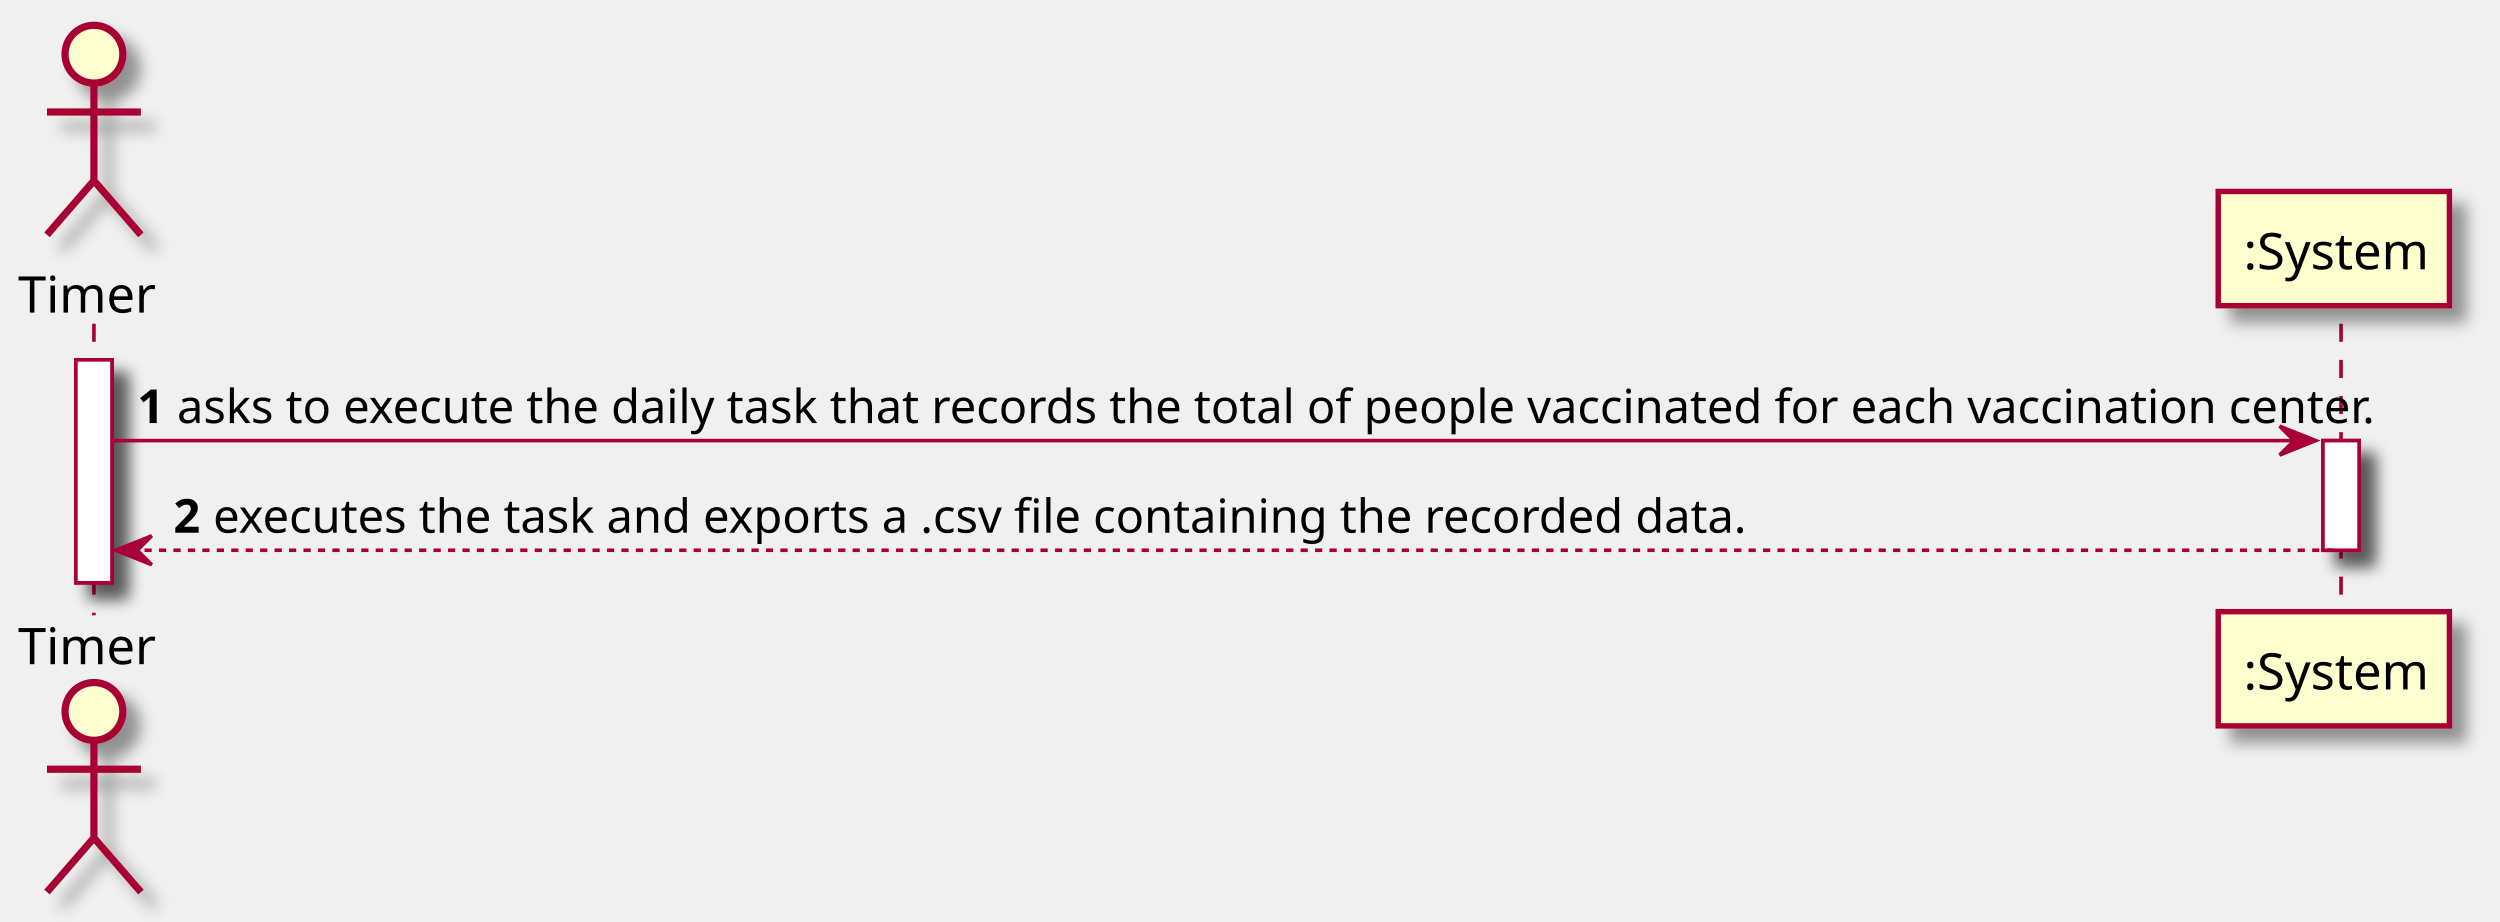
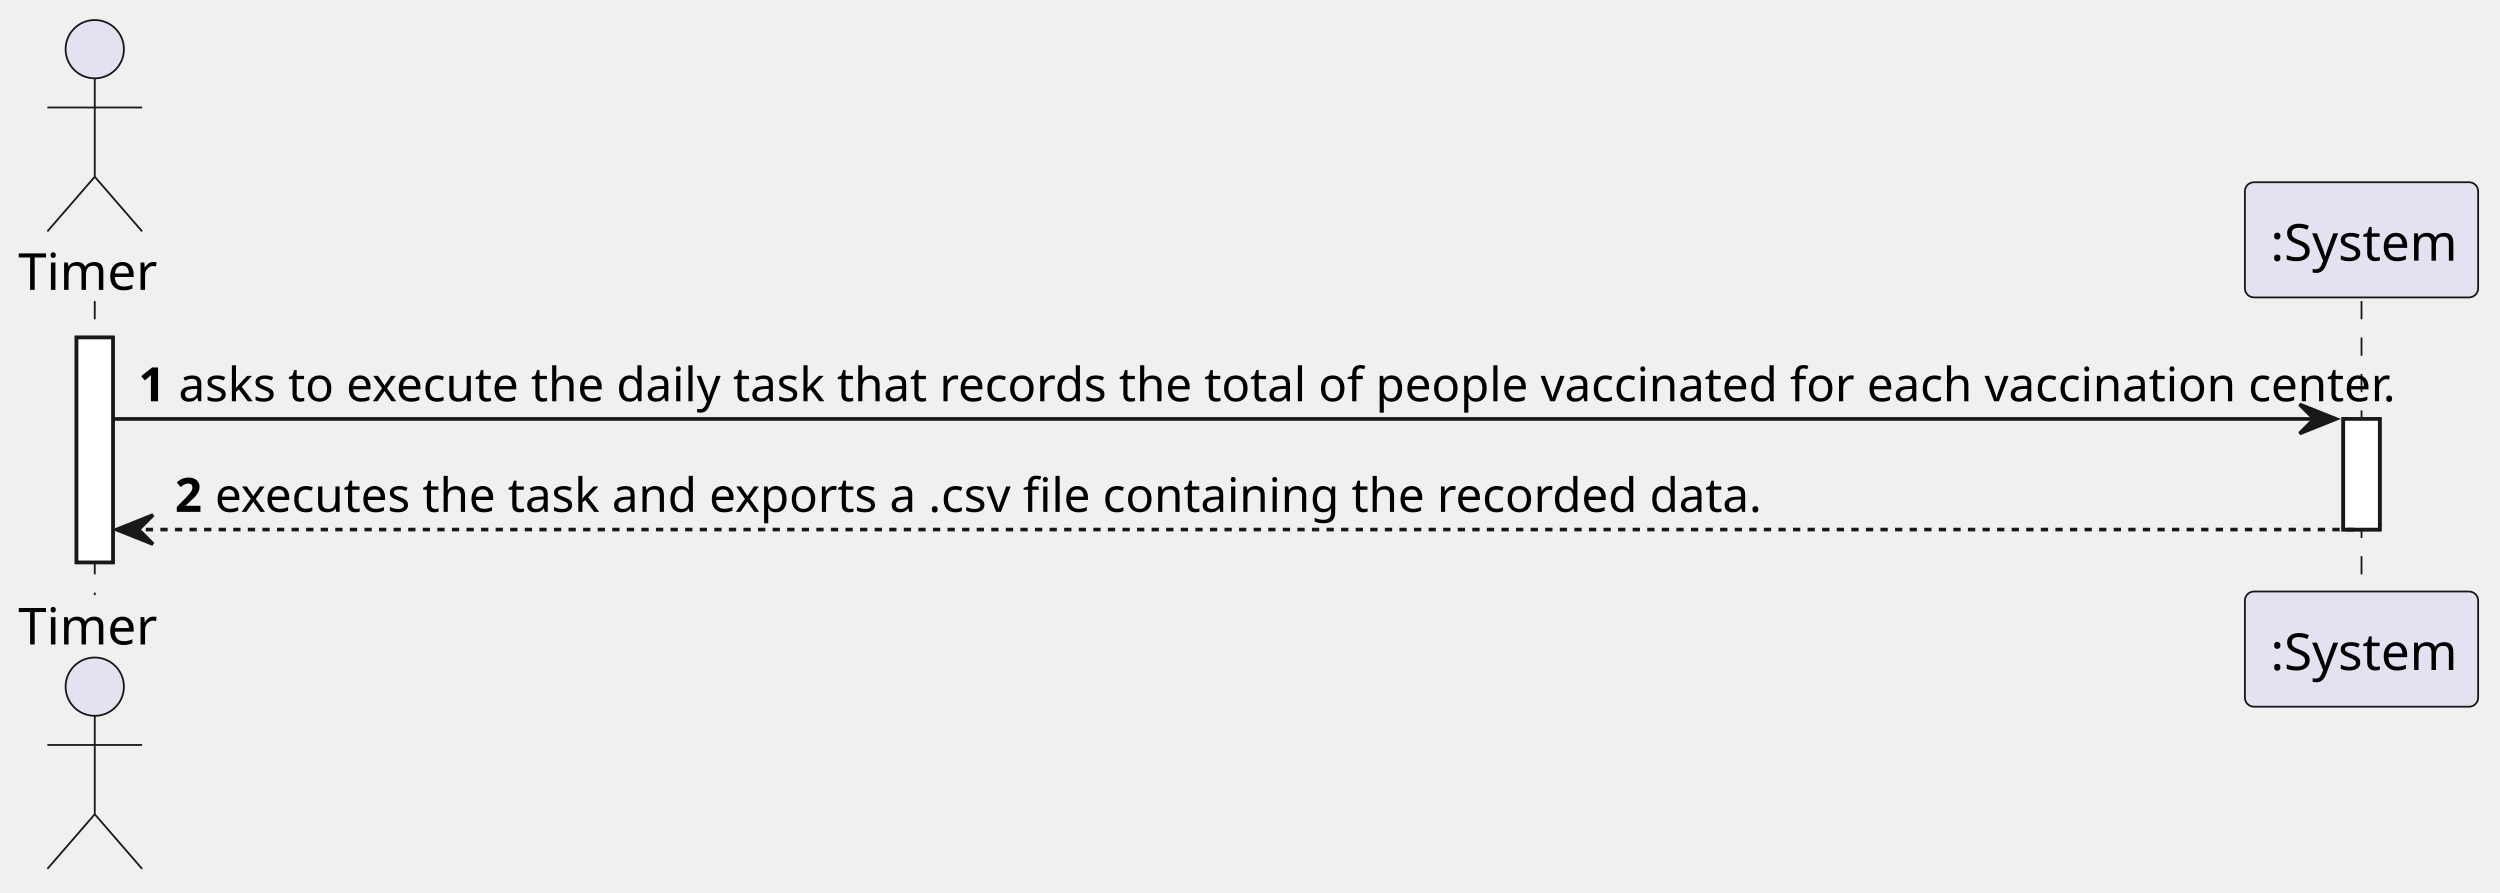
- <svg xmlns="http://www.w3.org/2000/svg" contentScriptType="application/ecmascript" contentStyleType="text/css" height="255px" preserveAspectRatio="none" style="width:692px;height:255px;background:#FFFFFF;" version="1.1" viewBox="0 0 692 255" width="692px" zoomAndPan="magnify">
-   <defs>
-     <filter height="300%" id="f1rclsjdm4u74h" width="300%" x="-1" y="-1">
-       <feGaussianBlur result="blurOut" stdDeviation="2.0" />
-       <feColorMatrix in="blurOut" result="blurOut2" type="matrix" values="0 0 0 0 0 0 0 0 0 0 0 0 0 0 0 0 0 0 .4 0" />
-       <feOffset dx="4.0" dy="4.0" in="blurOut2" result="blurOut3" />
-       <feBlend in="SourceGraphic" in2="blurOut3" mode="normal" />
-     </filter>
-   </defs>
+ <svg xmlns="http://www.w3.org/2000/svg" contentStyleType="text/css" height="245px" preserveAspectRatio="none" style="width:686px;height:245px;background:#FFFFFF;" version="1.1" viewBox="0 0 686 245" width="686px" zoomAndPan="magnify">
+   <defs />
  <g>
-     <rect fill="#FFFFFF" filter="url(#f1rclsjdm4u74h)" height="61.703" style="stroke:#A80036;stroke-width:1.0;" width="10" x="21" y="99.609" />
-     <rect fill="#FFFFFF" filter="url(#f1rclsjdm4u74h)" height="30.352" style="stroke:#A80036;stroke-width:1.0;" width="10" x="643" y="121.961" />
-     <line style="stroke:#A80036;stroke-width:1.0;stroke-dasharray:5.0,5.0;" x1="26" x2="26" y1="89.609" y2="170.312" />
-     <line style="stroke:#A80036;stroke-width:1.0;stroke-dasharray:5.0,5.0;" x1="648" x2="648" y1="89.609" y2="170.312" />
-     <text fill="#000000" font-family="sans-serif" font-size="14" lengthAdjust="spacing" textLength="36" x="5" y="86.533">Timer</text>
-     <ellipse cx="26" cy="15" fill="#FEFECE" filter="url(#f1rclsjdm4u74h)" rx="8" ry="8" style="stroke:#A80036;stroke-width:2.0;" />
-     <path d="M26,23 L26,50 M13,31 L39,31 M26,50 L13,65 M26,50 L39,65 " fill="none" filter="url(#f1rclsjdm4u74h)" style="stroke:#A80036;stroke-width:2.0;" />
-     <text fill="#000000" font-family="sans-serif" font-size="14" lengthAdjust="spacing" textLength="36" x="5" y="183.846">Timer</text>
-     <ellipse cx="26" cy="196.922" fill="#FEFECE" filter="url(#f1rclsjdm4u74h)" rx="8" ry="8" style="stroke:#A80036;stroke-width:2.0;" />
-     <path d="M26,204.922 L26,231.922 M13,212.922 L39,212.922 M26,231.922 L13,246.922 M26,231.922 L39,246.922 " fill="none" filter="url(#f1rclsjdm4u74h)" style="stroke:#A80036;stroke-width:2.0;" />
-     <rect fill="#FEFECE" filter="url(#f1rclsjdm4u74h)" height="31.609" style="stroke:#A80036;stroke-width:1.5;" width="64" x="614" y="53" />
-     <text fill="#000000" font-family="sans-serif" font-size="14" lengthAdjust="spacing" textLength="50" x="621" y="74.533">:System</text>
-     <rect fill="#FEFECE" filter="url(#f1rclsjdm4u74h)" height="31.609" style="stroke:#A80036;stroke-width:1.5;" width="64" x="614" y="169.312" />
-     <text fill="#000000" font-family="sans-serif" font-size="14" lengthAdjust="spacing" textLength="50" x="621" y="190.846">:System</text>
-     <rect fill="#FFFFFF" filter="url(#f1rclsjdm4u74h)" height="61.703" style="stroke:#A80036;stroke-width:1.0;" width="10" x="21" y="99.609" />
-     <rect fill="#FFFFFF" filter="url(#f1rclsjdm4u74h)" height="30.352" style="stroke:#A80036;stroke-width:1.0;" width="10" x="643" y="121.961" />
-     <polygon fill="#A80036" points="631,117.961,641,121.961,631,125.961,635,121.961" style="stroke:#A80036;stroke-width:1.0;" />
-     <line style="stroke:#A80036;stroke-width:1.0;" x1="31" x2="637" y1="121.961" y2="121.961" />
-     <text fill="#000000" font-family="sans-serif" font-size="13" font-weight="bold" lengthAdjust="spacing" textLength="7" x="38" y="117.105">1</text>
-     <text fill="#000000" font-family="sans-serif" font-size="13" lengthAdjust="spacing" textLength="582" x="49" y="117.105">asks to execute the daily task that records the total of people vaccinated for each vaccination center.</text>
-     <polygon fill="#A80036" points="42,148.312,32,152.312,42,156.312,38,152.312" style="stroke:#A80036;stroke-width:1.0;" />
-     <line style="stroke:#A80036;stroke-width:1.0;stroke-dasharray:2.0,2.0;" x1="36" x2="647" y1="152.312" y2="152.312" />
-     <text fill="#000000" font-family="sans-serif" font-size="13" font-weight="bold" lengthAdjust="spacing" textLength="7" x="48" y="147.456">2</text>
-     <text fill="#000000" font-family="sans-serif" font-size="13" lengthAdjust="spacing" textLength="406" x="59" y="147.456">executes the task and exports a .csv file containing the recorded data.</text>
+     <rect fill="#FFFFFF" height="61.703" style="stroke:#181818;stroke-width:1.0;" width="10" x="21" y="92.609" />
+     <rect fill="#FFFFFF" height="30.352" style="stroke:#181818;stroke-width:1.0;" width="10" x="643" y="114.961" />
+     <line style="stroke:#181818;stroke-width:0.5;stroke-dasharray:5.0,5.0;" x1="26" x2="26" y1="82.609" y2="163.312" />
+     <line style="stroke:#181818;stroke-width:0.5;stroke-dasharray:5.0,5.0;" x1="648" x2="648" y1="82.609" y2="163.312" />
+     <text fill="#000000" font-family="sans-serif" font-size="14" lengthAdjust="spacing" textLength="36" x="5" y="79.533">Timer</text>
+     <ellipse cx="26" cy="13.5" fill="#E2E2F0" rx="8" ry="8" style="stroke:#181818;stroke-width:0.5;" />
+     <path d="M26,21.5 L26,48.5 M13,29.5 L39,29.5 M26,48.5 L13,63.5 M26,48.5 L39,63.5 " fill="none" style="stroke:#181818;stroke-width:0.5;" />
+     <text fill="#000000" font-family="sans-serif" font-size="14" lengthAdjust="spacing" textLength="36" x="5" y="176.846">Timer</text>
+     <ellipse cx="26" cy="188.422" fill="#E2E2F0" rx="8" ry="8" style="stroke:#181818;stroke-width:0.5;" />
+     <path d="M26,196.422 L26,223.422 M13,204.422 L39,204.422 M26,223.422 L13,238.422 M26,223.422 L39,238.422 " fill="none" style="stroke:#181818;stroke-width:0.5;" />
+     <rect fill="#E2E2F0" height="31.609" rx="2.5" ry="2.5" style="stroke:#181818;stroke-width:0.5;" width="64" x="616" y="50" />
+     <text fill="#000000" font-family="sans-serif" font-size="14" lengthAdjust="spacing" textLength="50" x="623" y="71.533">:System</text>
+     <rect fill="#E2E2F0" height="31.609" rx="2.5" ry="2.5" style="stroke:#181818;stroke-width:0.5;" width="64" x="616" y="162.312" />
+     <text fill="#000000" font-family="sans-serif" font-size="14" lengthAdjust="spacing" textLength="50" x="623" y="183.846">:System</text>
+     <rect fill="#FFFFFF" height="61.703" style="stroke:#181818;stroke-width:1.0;" width="10" x="21" y="92.609" />
+     <rect fill="#FFFFFF" height="30.352" style="stroke:#181818;stroke-width:1.0;" width="10" x="643" y="114.961" />
+     <polygon fill="#181818" points="631,110.961,641,114.961,631,118.961,635,114.961" style="stroke:#181818;stroke-width:1.0;" />
+     <line style="stroke:#181818;stroke-width:1.0;" x1="31" x2="637" y1="114.961" y2="114.961" />
+     <text fill="#000000" font-family="sans-serif" font-size="13" font-weight="bold" lengthAdjust="spacing" textLength="7" x="38" y="110.105">1</text>
+     <text fill="#000000" font-family="sans-serif" font-size="13" lengthAdjust="spacing" textLength="582" x="49" y="110.105">asks to execute the daily task that records the total of people vaccinated for each vaccination center.</text>
+     <polygon fill="#181818" points="42,141.312,32,145.312,42,149.312,38,145.312" style="stroke:#181818;stroke-width:1.0;" />
+     <line style="stroke:#181818;stroke-width:1.0;stroke-dasharray:2.0,2.0;" x1="36" x2="647" y1="145.312" y2="145.312" />
+     <text fill="#000000" font-family="sans-serif" font-size="13" font-weight="bold" lengthAdjust="spacing" textLength="7" x="48" y="140.456">2</text>
+     <text fill="#000000" font-family="sans-serif" font-size="13" lengthAdjust="spacing" textLength="406" x="59" y="140.456">executes the task and exports a .csv file containing the recorded data.</text>
  </g>
</svg>
